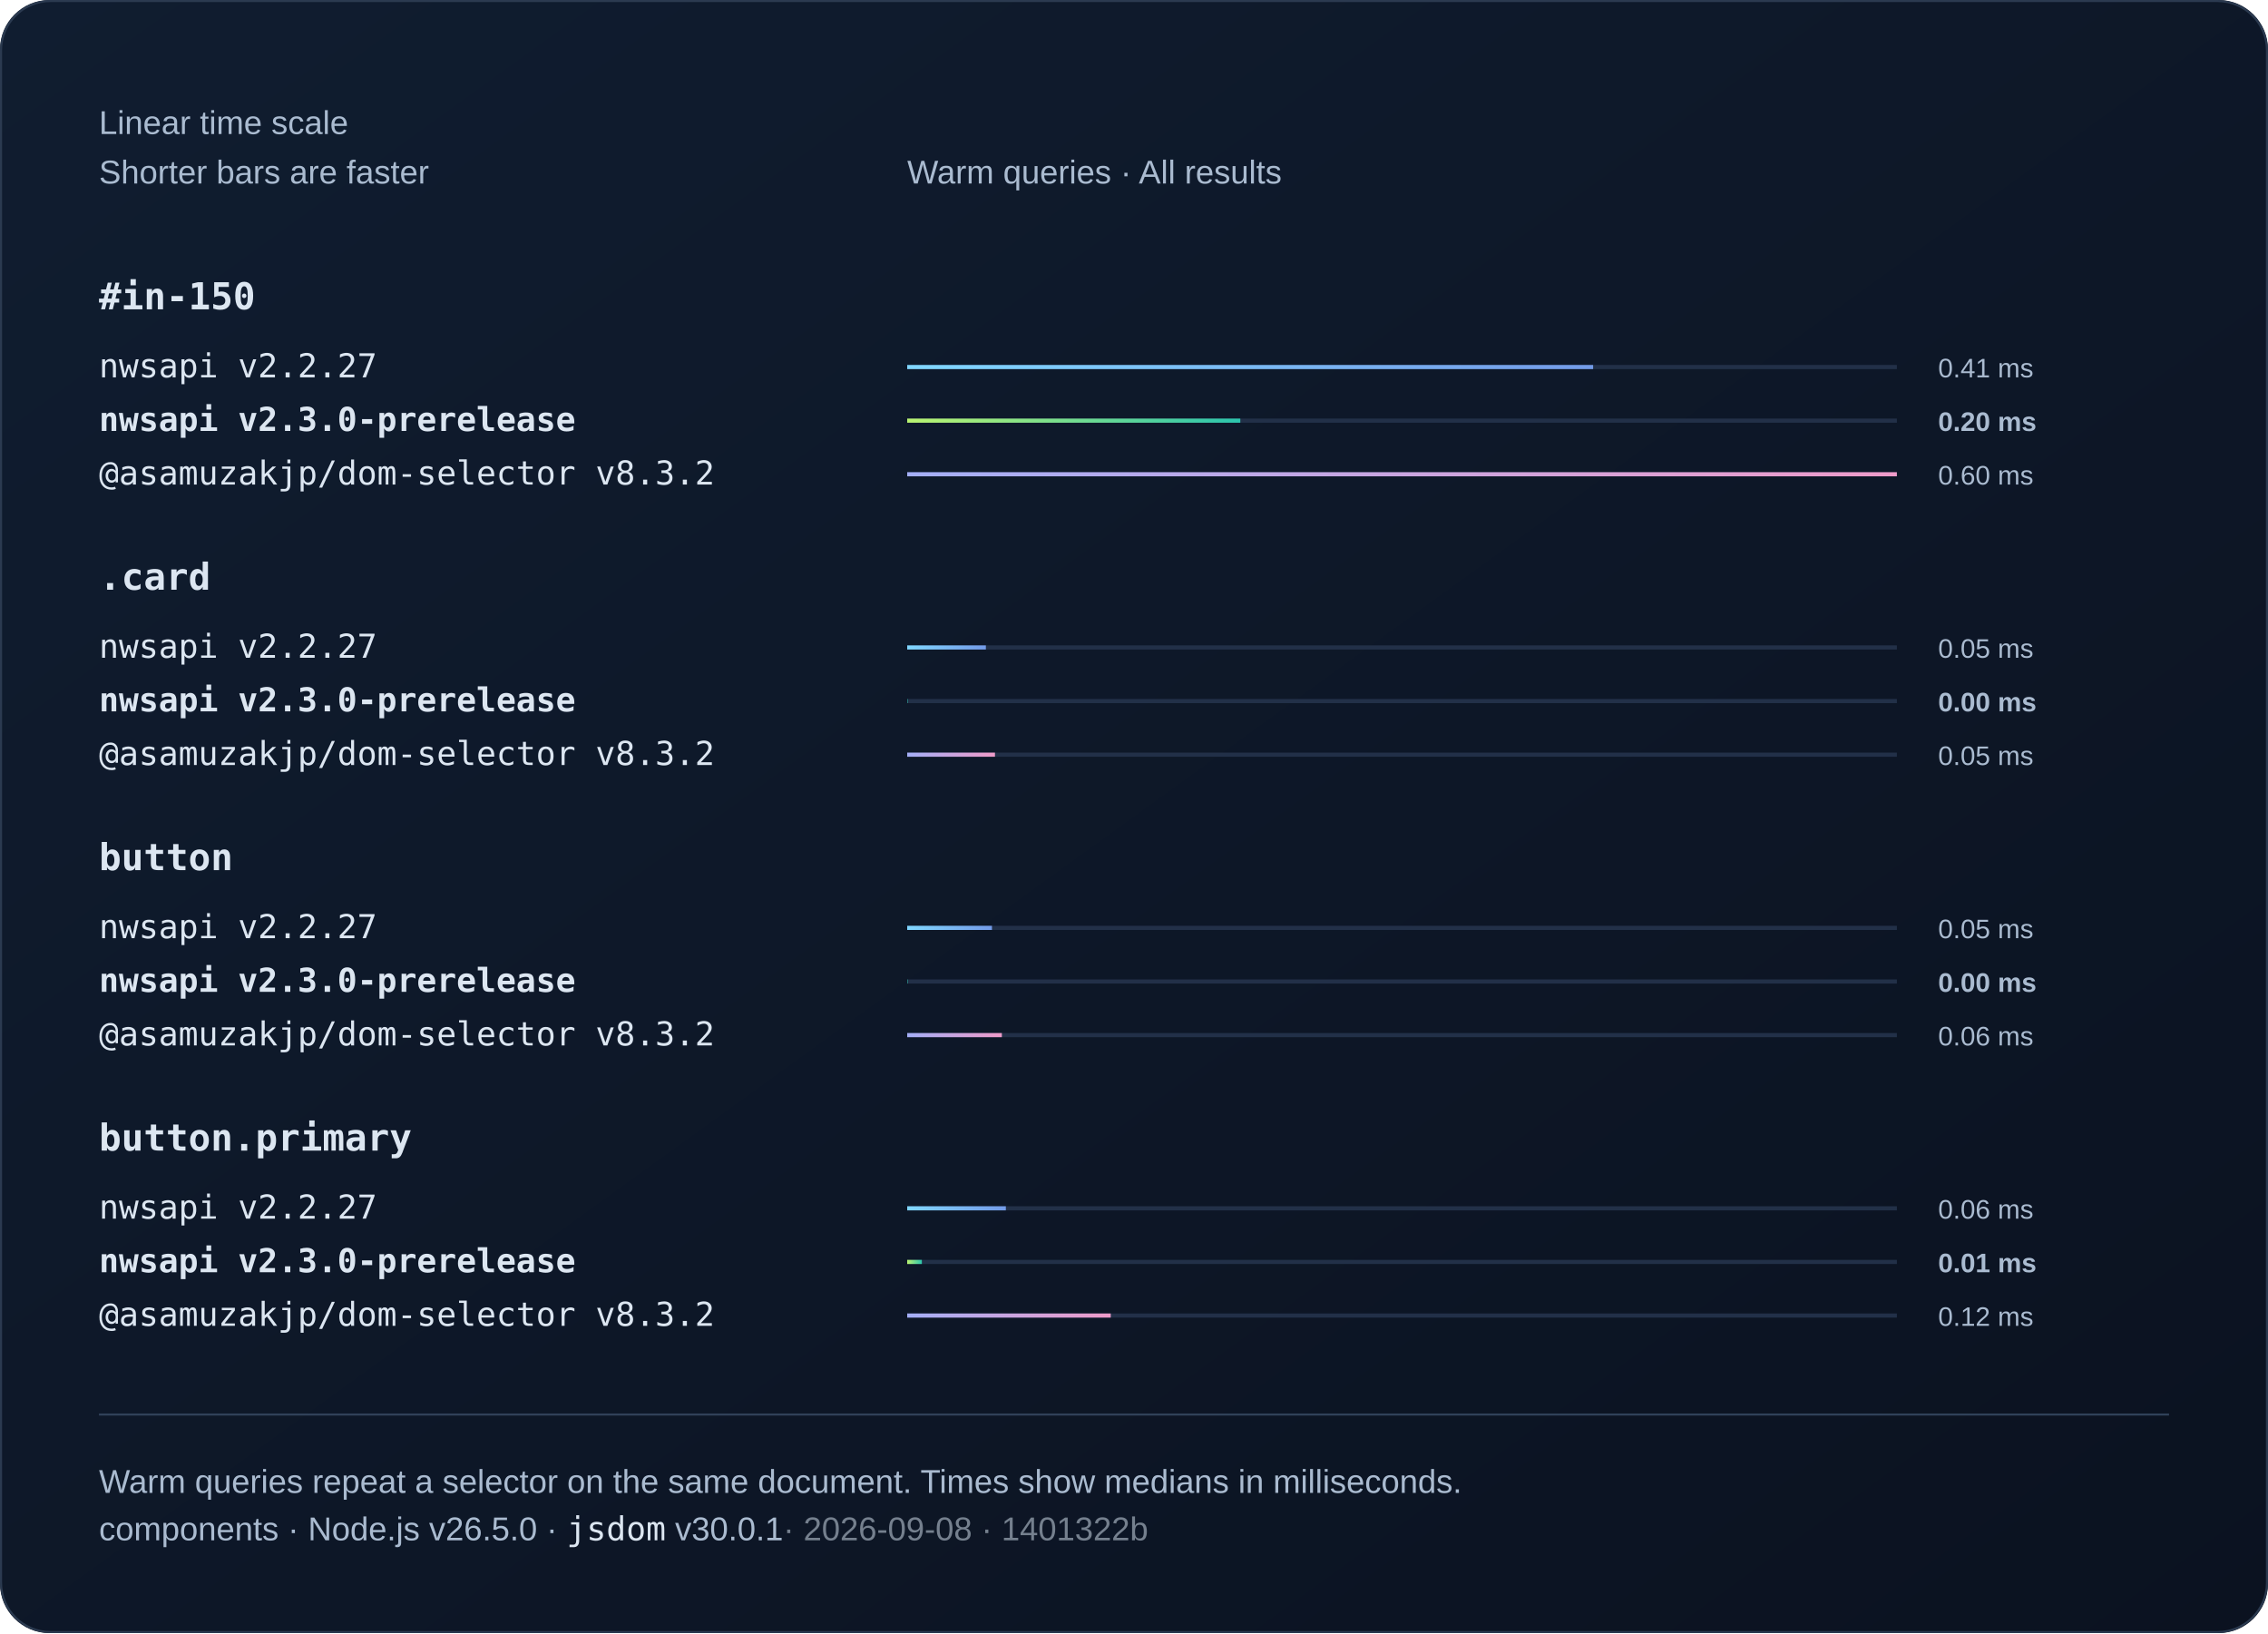
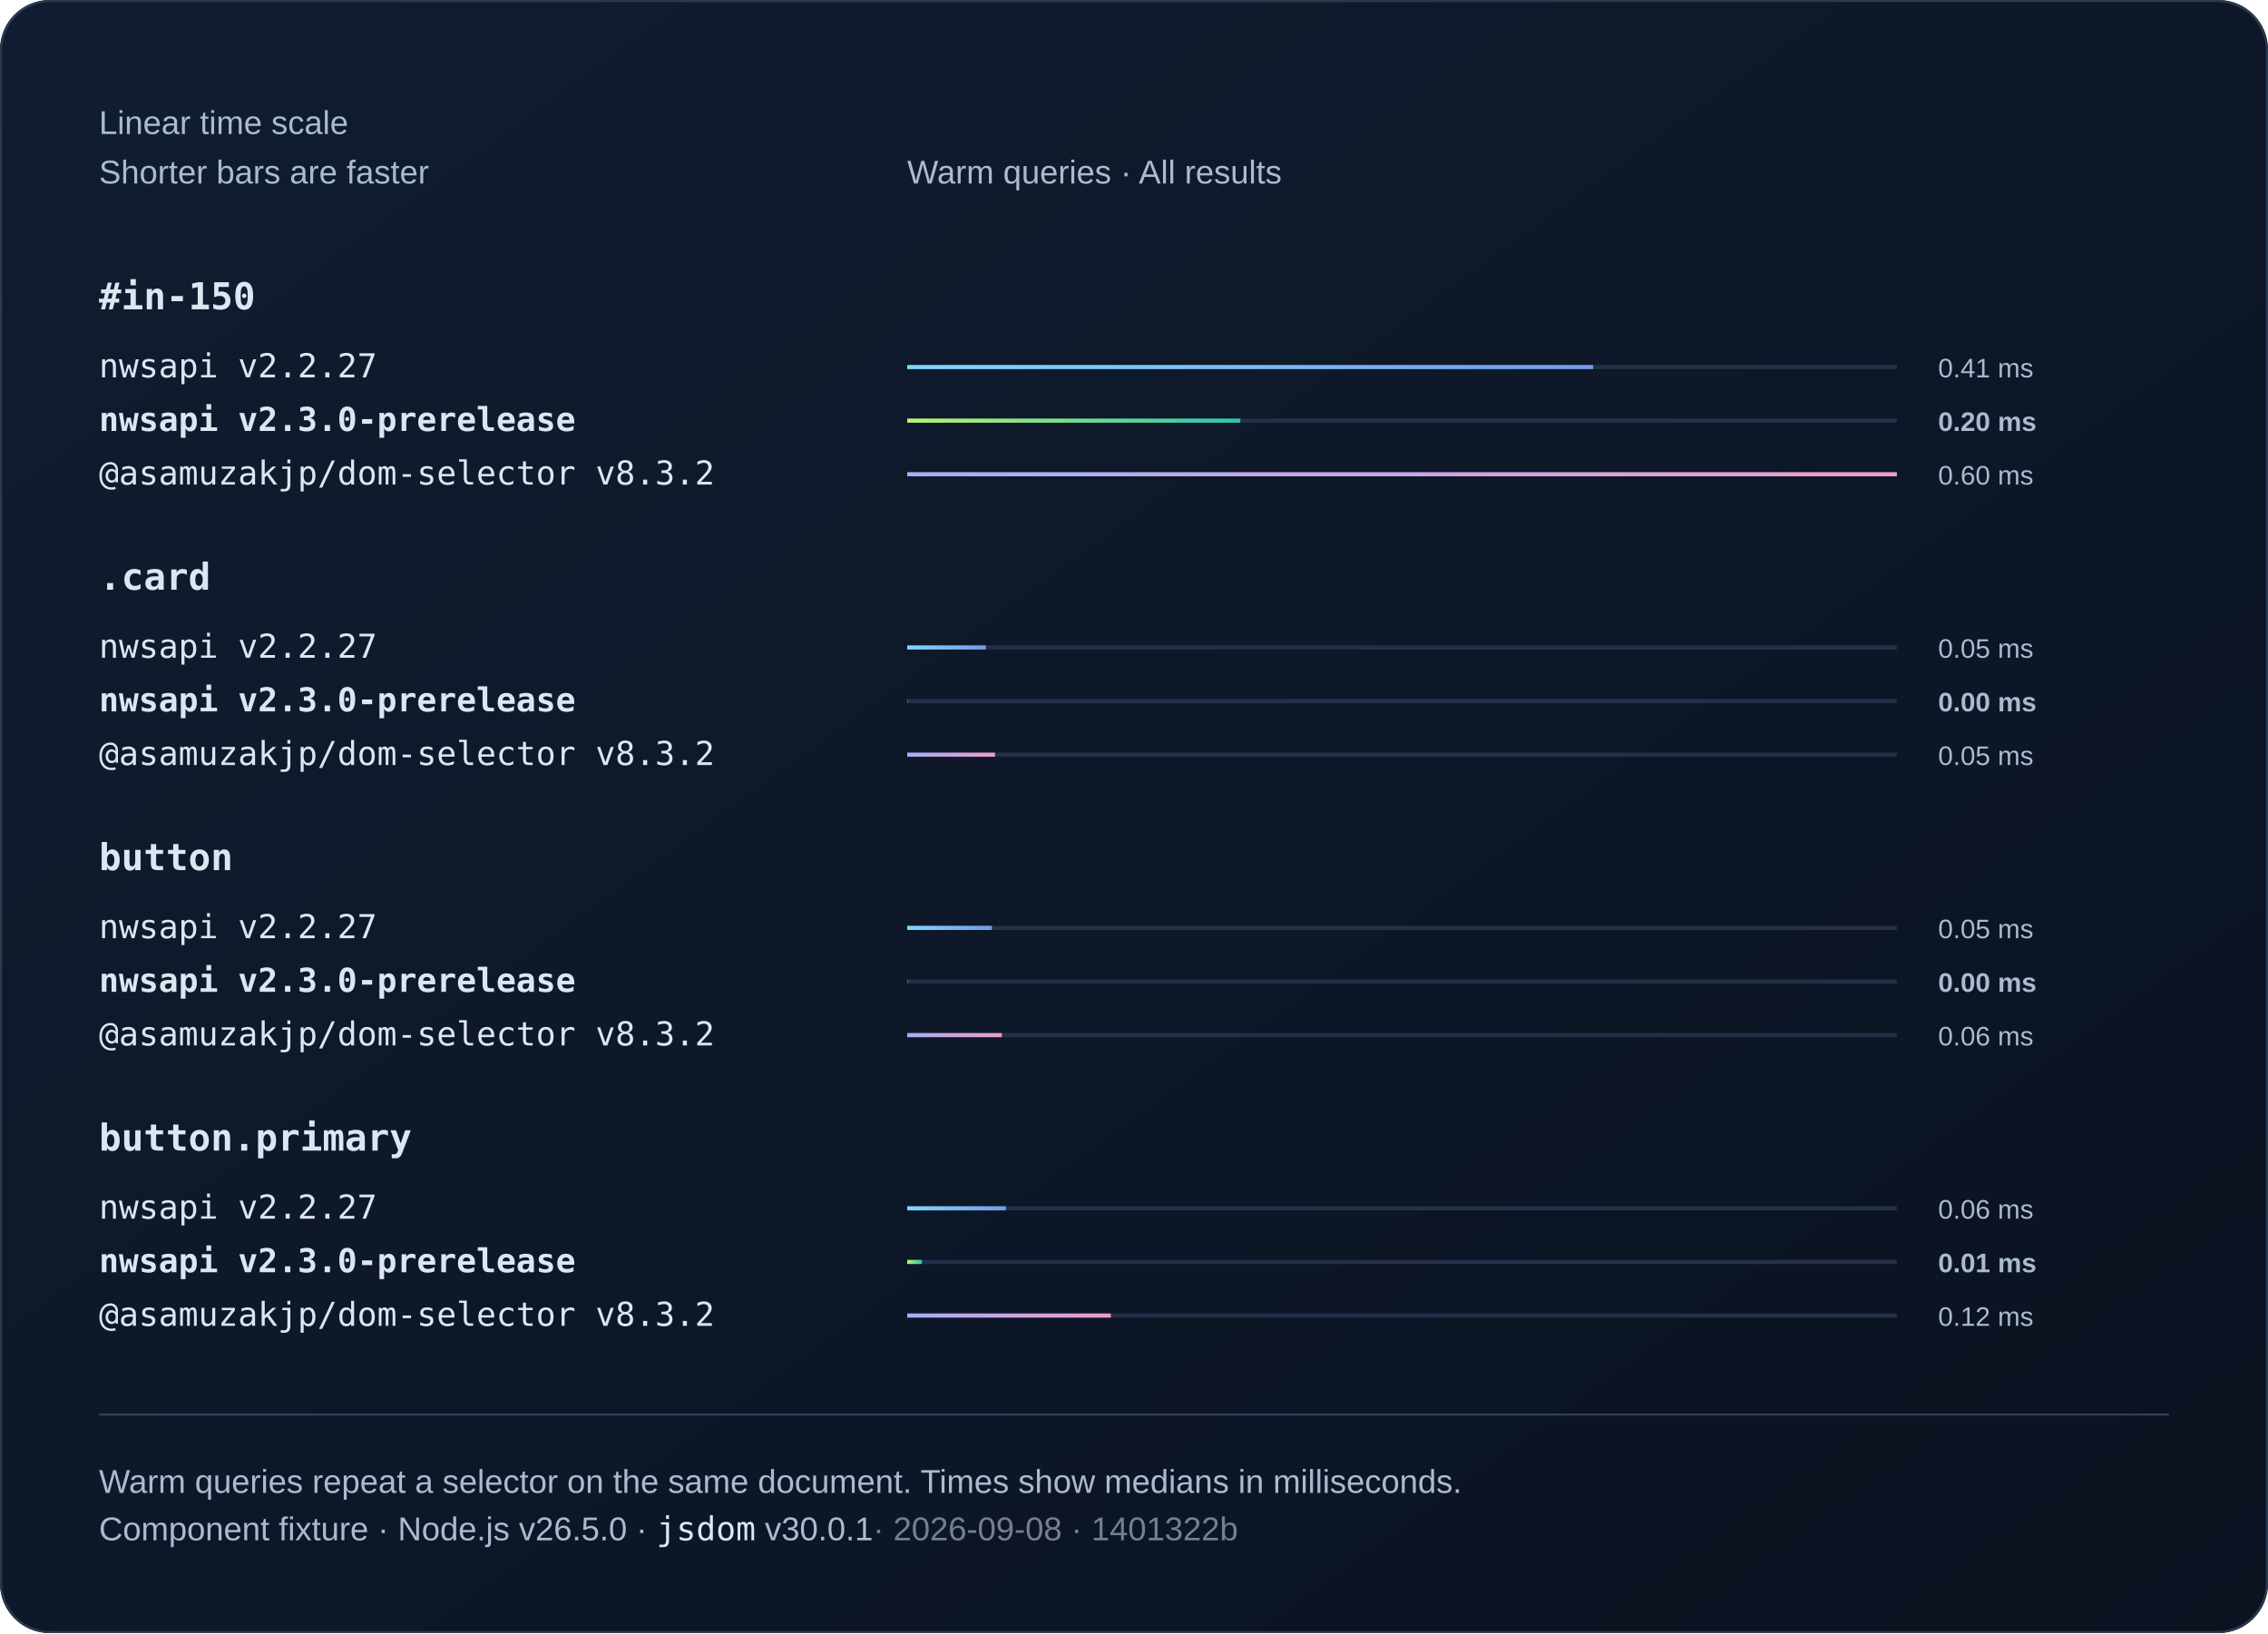
<svg xmlns="http://www.w3.org/2000/svg" width="1100" height="792" viewBox="0 0 1100 792" role="img">
  <defs>
    <linearGradient id="bg" x2="1" y2="1">
      <stop stop-color="#101d30" />
      <stop offset="1" stop-color="#0b1220" />
    </linearGradient>
    <linearGradient id="series0">
      <stop stop-color="#80d7ff" />
      <stop offset="1" stop-color="#739be8" />
    </linearGradient>
    <linearGradient id="series1">
      <stop stop-color="#baf471" />
      <stop offset="1" stop-color="#2bc5ae" />
    </linearGradient>
    <linearGradient id="series2">
      <stop stop-color="#a4aff7" />
      <stop offset="1" stop-color="#ef9bc9" />
    </linearGradient>
  </defs>
  <style>text{font-family:Arial,Helvetica,sans-serif;fill:#f0f5fa}
.muted{fill:#aabbd0;font:16px Arial,Helvetica,sans-serif}
.code{font:18px Consolas,Menlo,monospace;fill:#dce6f1}
.note .code{font:16px Consolas,Menlo,monospace}
.comparison{font-size:14px;font-variant-numeric:tabular-nums}
.tick{fill:#aabbd0;font-size:12px}
.time{fill:#aabbd0;font-size:13px;font-variant-numeric:tabular-nums}
.engine{font-size:16px}.selector{font-weight:600}.bar{transform-box:fill-box;transform-origin:left center;animation:fill 800ms ease-out 1 both}@keyframes fill{from{transform:scaleX(0)}to{transform:scaleX(1)}}@media(prefers-reduced-motion:reduce){.bar{animation:none}}</style>
  <rect width="1100" height="792" rx="24" fill="url(#bg)" />
  <rect x=".5" y=".5" width="1099" height="791" rx="24" fill="none" stroke="#2b3a50" />
  <text x="48" y="65" class="muted">Linear time scale</text>
  <text x="48" y="89" class="muted">Shorter bars are faster</text>
  <text x="440" y="89" class="muted">Warm queries · All results</text>
  <text x="48" y="150" class="code selector">#in-150</text>
  <g>
    <text x="48" y="183" class="code engine">nwsapi v2.2.27</text>
    <path d="M440 178h480" stroke="#223048" stroke-width="2" />
    <rect class="bar" x="440" y="177" width="332.68" height="2" fill="url(#series0)" />
    <text x="940" y="183" class="time">0.41 ms</text>
  </g>
  <g>
    <text x="48" y="209" class="code engine" style="font-weight:700">nwsapi v2.3.0-prerelease</text>
    <path d="M440 204h480" stroke="#223048" stroke-width="2" />
    <rect class="bar" x="440" y="203" width="161.56" height="2" fill="url(#series1)" />
    <text x="940" y="209" class="time" style="font-weight:700">0.20 ms</text>
  </g>
  <g>
    <text x="48" y="235" class="code engine">@asamuzakjp/dom-selector v8.3.2</text>
    <path d="M440 230h480" stroke="#223048" stroke-width="2" />
    <rect class="bar" x="440" y="229" width="480" height="2" fill="url(#series2)" />
    <text x="940" y="235" class="time">0.60 ms</text>
  </g>
  <text x="48" y="286" class="code selector">.card</text>
  <g>
    <text x="48" y="319" class="code engine">nwsapi v2.2.27</text>
    <path d="M440 314h480" stroke="#223048" stroke-width="2" />
    <rect class="bar" x="440" y="313" width="38.16" height="2" fill="url(#series0)" />
    <text x="940" y="319" class="time">0.05 ms</text>
  </g>
  <g>
    <text x="48" y="345" class="code engine" style="font-weight:700">nwsapi v2.3.0-prerelease</text>
    <path d="M440 340h480" stroke="#223048" stroke-width="2" />
    <rect class="bar" x="440" y="339" width=".2" height="2" fill="url(#series1)" />
    <text x="940" y="345" class="time" style="font-weight:700">0.00 ms</text>
  </g>
  <g>
    <text x="48" y="371" class="code engine">@asamuzakjp/dom-selector v8.3.2</text>
    <path d="M440 366h480" stroke="#223048" stroke-width="2" />
    <rect class="bar" x="440" y="365" width="42.57" height="2" fill="url(#series2)" />
    <text x="940" y="371" class="time">0.05 ms</text>
  </g>
  <text x="48" y="422" class="code selector">button</text>
  <g>
    <text x="48" y="455" class="code engine">nwsapi v2.2.27</text>
    <path d="M440 450h480" stroke="#223048" stroke-width="2" />
    <rect class="bar" x="440" y="449" width="41.11" height="2" fill="url(#series0)" />
    <text x="940" y="455" class="time">0.05 ms</text>
  </g>
  <g>
    <text x="48" y="481" class="code engine" style="font-weight:700">nwsapi v2.3.0-prerelease</text>
    <path d="M440 476h480" stroke="#223048" stroke-width="2" />
    <rect class="bar" x="440" y="475" width=".2" height="2" fill="url(#series1)" />
    <text x="940" y="481" class="time" style="font-weight:700">0.00 ms</text>
  </g>
  <g>
    <text x="48" y="507" class="code engine">@asamuzakjp/dom-selector v8.3.2</text>
    <path d="M440 502h480" stroke="#223048" stroke-width="2" />
    <rect class="bar" x="440" y="501" width="45.91" height="2" fill="url(#series2)" />
    <text x="940" y="507" class="time">0.06 ms</text>
  </g>
  <text x="48" y="558" class="code selector">button.primary</text>
  <g>
    <text x="48" y="591" class="code engine">nwsapi v2.2.27</text>
    <path d="M440 586h480" stroke="#223048" stroke-width="2" />
    <rect class="bar" x="440" y="585" width="47.85" height="2" fill="url(#series0)" />
    <text x="940" y="591" class="time">0.06 ms</text>
  </g>
  <g>
    <text x="48" y="617" class="code engine" style="font-weight:700">nwsapi v2.3.0-prerelease</text>
    <path d="M440 612h480" stroke="#223048" stroke-width="2" />
    <rect class="bar" x="440" y="611" width="7.11" height="2" fill="url(#series1)" />
    <text x="940" y="617" class="time" style="font-weight:700">0.01 ms</text>
  </g>
  <g>
    <text x="48" y="643" class="code engine">@asamuzakjp/dom-selector v8.3.2</text>
    <path d="M440 638h480" stroke="#223048" stroke-width="2" />
    <rect class="bar" x="440" y="637" width="98.72" height="2" fill="url(#series2)" />
    <text x="940" y="643" class="time">0.12 ms</text>
  </g>
  <path d="M48 686h1004" stroke="#304159" />
  <text x="48" y="724" class="muted">Warm queries repeat a selector on the same document. Times show medians in milliseconds.</text>
-   <text x="48" y="747" class="muted note">components · Node.js v26.5.0 · <tspan class="code">jsdom</tspan> v30.0.1<tspan fill="#75808e"> · 2026-09-08 · 1401322b</tspan>
+   <text x="48" y="747" class="muted note">Component fixture · Node.js v26.5.0 · <tspan class="code">jsdom</tspan> v30.0.1<tspan fill="#75808e"> · 2026-09-08 · 1401322b</tspan>
  </text>
</svg>
